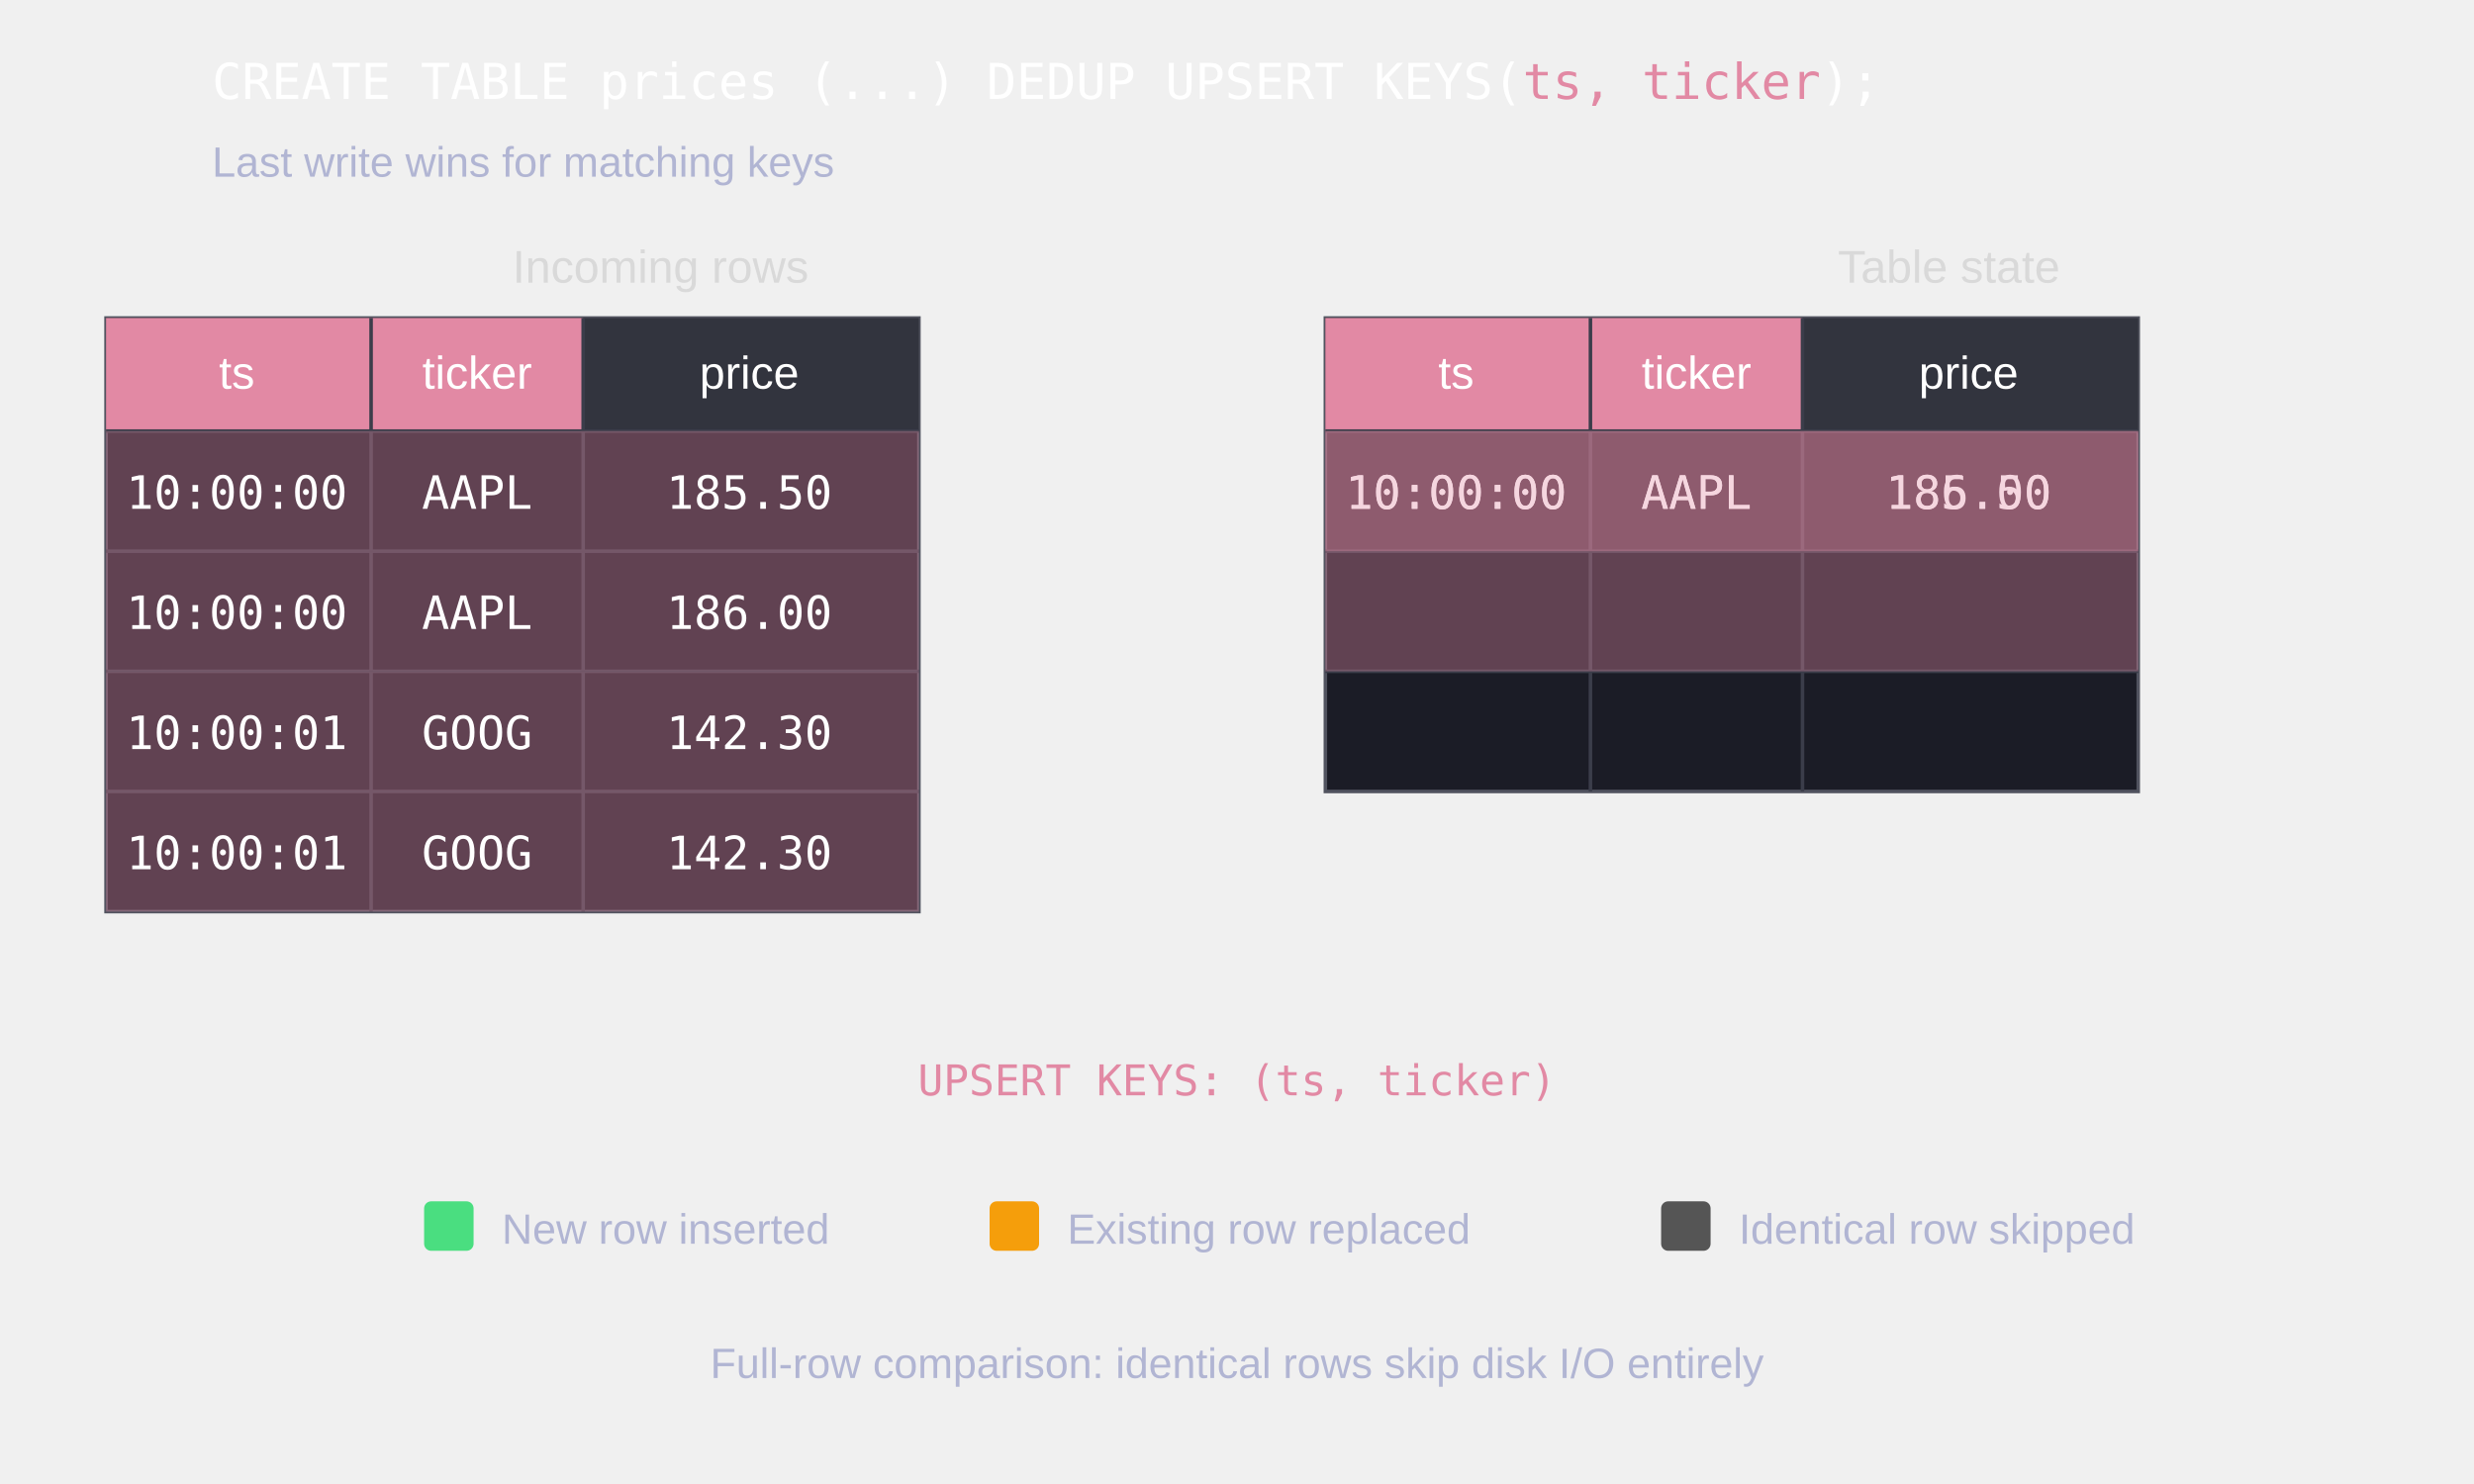
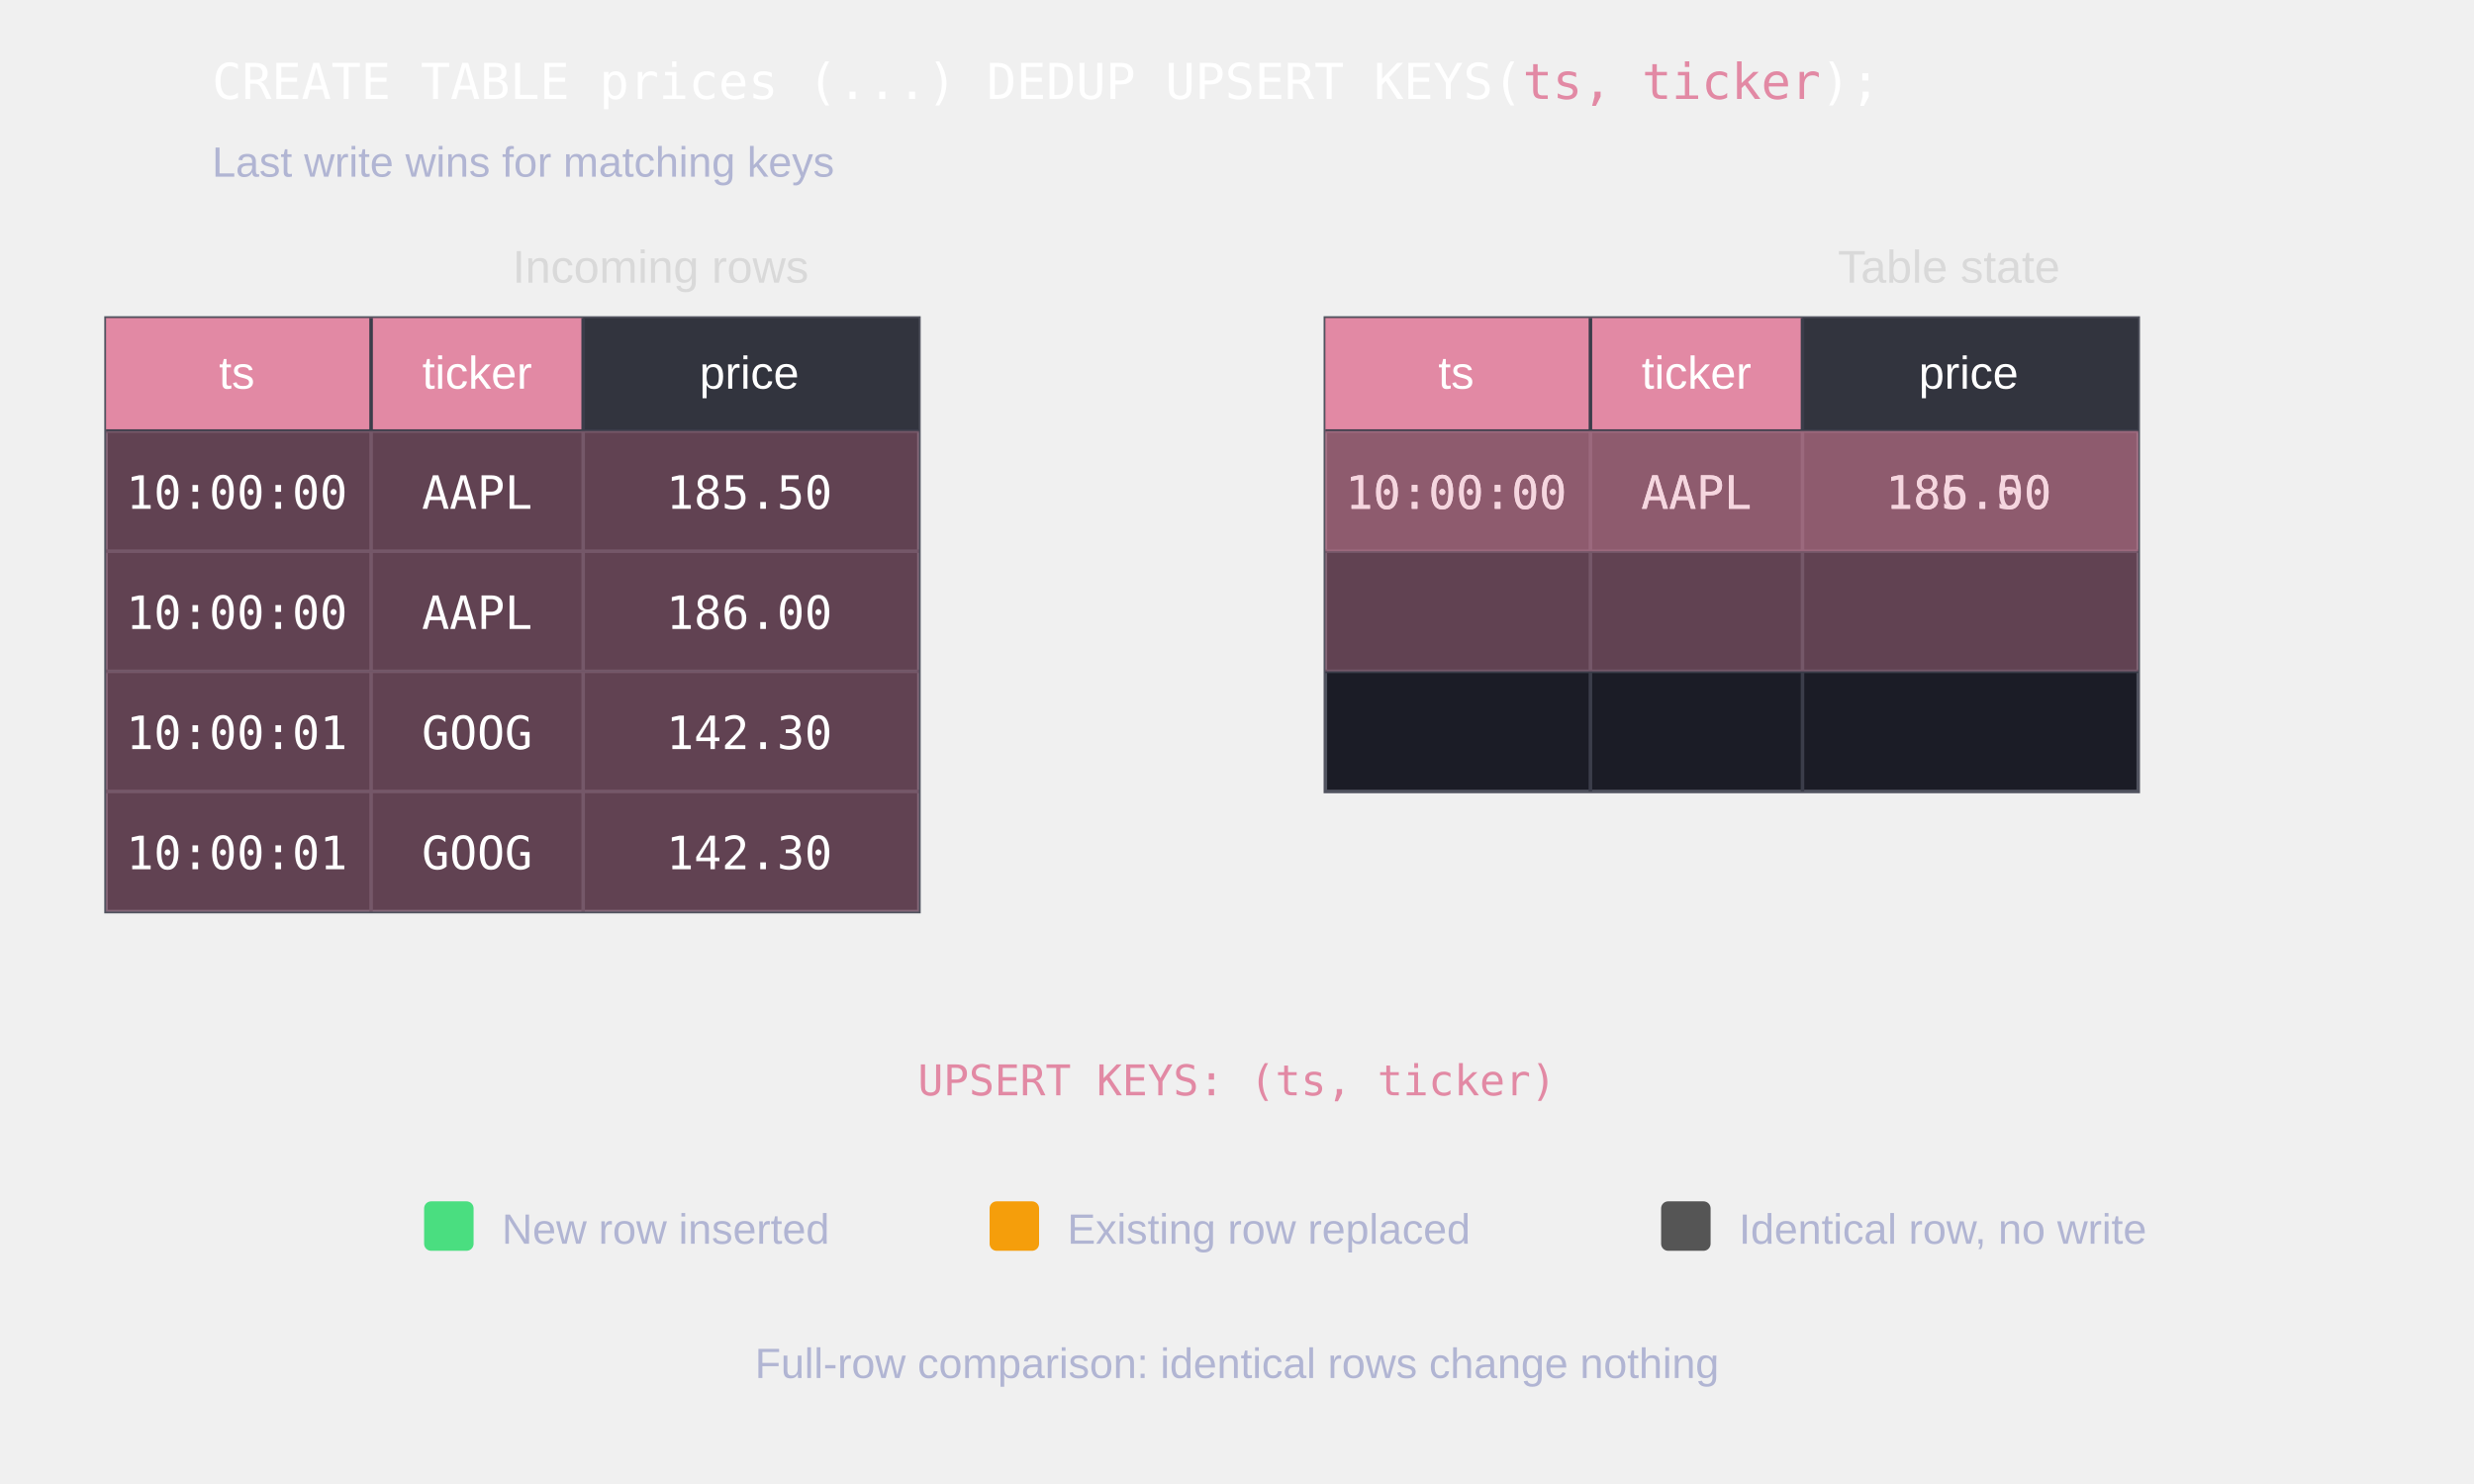
<svg xmlns="http://www.w3.org/2000/svg" viewBox="0 0 700 420" width="700" height="420">
  <defs>
    <style>
      .title { font: 14px "IBM Plex Mono", Menlo, monospace; fill: #ffffff; }
      .label { font: 13px "IBM Plex Sans", "Helvetica Neue", Arial, sans-serif; fill: #d9d9d9; }
      .cell { font: 13px "IBM Plex Mono", Menlo, monospace; fill: #ffffff; }
      .table-outline { fill: #1b1c26; stroke: #51535f; stroke-width: 1; }
      .header { fill: #32343e; }
      .header-key { fill: #e289a4; }
      .header-text { font: 13px "IBM Plex Sans", "Helvetica Neue", Arial, sans-serif; fill: #ffffff; }
      .grid { stroke: #3b3d4a; stroke-width: 1; }
      .window { fill: #e289a4; opacity: 0.35; }
      .current { fill: none; stroke: #0cc0df; stroke-width: 2; }
      .pointer { fill: #0cc0df; }
      .link-line { stroke: #0cc0df; stroke-width: 2; fill: none; }
      .note { font: 12px "IBM Plex Sans", "Helvetica Neue", Arial, sans-serif; fill: #b1b5d3; }
      .action-insert { font: 600 12px "IBM Plex Sans", "Helvetica Neue", Arial, sans-serif; fill: #4ade80; }
      .action-replace { font: 600 12px "IBM Plex Sans", "Helvetica Neue", Arial, sans-serif; fill: #f59e0b; }
-       .action-skip { font: 600 12px "IBM Plex Sans", "Helvetica Neue", Arial, sans-serif; fill: #888888; }
+       .action-noop { font: 600 12px "IBM Plex Sans", "Helvetica Neue", Arial, sans-serif; fill: #888888; }
      .arrow { stroke: #0cc0df; stroke-width: 2; fill: none; }
-       .arrow-skip { stroke: #555555; stroke-width: 2; fill: none; stroke-dasharray: 4 2; }
-       .skip-x { stroke: #ef4444; stroke-width: 3; stroke-linecap: round; }
+       .arrow-noop { stroke: #555555; stroke-width: 2; fill: none; stroke-dasharray: 4 2; }
+       .noop-x { stroke: #ef4444; stroke-width: 3; stroke-linecap: round; }
      .keys-label { font: 12px "IBM Plex Mono", Menlo, monospace; fill: #e289a4; }
      .legend-box { fill: #32343e; stroke: #51535f; stroke-width: 1; }
    </style>
    <marker id="arrowhead" markerWidth="8" markerHeight="6" refX="7" refY="3" orient="auto">
      <polygon points="0 0, 8 3, 0 6" fill="#0cc0df" />
    </marker>
    <marker id="arrowhead-dim" markerWidth="8" markerHeight="6" refX="7" refY="3" orient="auto">
      <polygon points="0 0, 8 3, 0 6" fill="#555555" />
    </marker>
  </defs>
  <text class="title" x="60" y="28">
    CREATE TABLE prices (...) DEDUP UPSERT KEYS(<tspan fill="#e289a4">ts, ticker</tspan>);
  </text>
  <text class="note" x="60" y="50">Last write wins for matching keys</text>
  <text class="label" x="145" y="80">Incoming rows</text>
  <rect class="table-outline" x="30" y="90" width="230" height="168" />
  <rect class="header" x="30" y="90" width="230" height="32" />
  <rect class="header-key" x="30" y="90" width="75" height="32" />
  <rect class="header-key" x="105" y="90" width="60" height="32" />
  <line class="grid" x1="105" y1="90" x2="105" y2="258" />
  <line class="grid" x1="165" y1="90" x2="165" y2="258" />
  <line class="grid" x1="30" y1="122" x2="260" y2="122" />
  <line class="grid" x1="30" y1="156" x2="260" y2="156" />
  <line class="grid" x1="30" y1="190" x2="260" y2="190" />
  <line class="grid" x1="30" y1="224" x2="260" y2="224" />
  <text class="header-text" x="67" y="110" text-anchor="middle">ts</text>
  <text class="header-text" x="135" y="110" text-anchor="middle">ticker</text>
  <text class="header-text" x="212" y="110" text-anchor="middle">price</text>
  <g>
    <rect class="window" x="30" y="122" width="230" height="34" opacity="0">
      <animate attributeName="opacity" dur="10s" repeatCount="indefinite" calcMode="discrete" values="0.35;0;0;0;0;0;0;0;0;0" />
    </rect>
    <text class="cell" x="67" y="144" text-anchor="middle">10:00:00</text>
    <text class="cell" x="135" y="144" text-anchor="middle">AAPL</text>
    <text class="cell" x="212" y="144" text-anchor="middle">185.50</text>
  </g>
  <g>
    <rect class="window" x="30" y="156" width="230" height="34" opacity="0">
      <animate attributeName="opacity" dur="10s" repeatCount="indefinite" calcMode="discrete" values="0;0;0.35;0;0;0;0;0;0;0" />
    </rect>
    <text class="cell" x="67" y="178" text-anchor="middle">10:00:00</text>
    <text class="cell" x="135" y="178" text-anchor="middle">AAPL</text>
    <text class="cell" x="212" y="178" text-anchor="middle">186.00</text>
  </g>
  <g>
    <rect class="window" x="30" y="190" width="230" height="34" opacity="0">
      <animate attributeName="opacity" dur="10s" repeatCount="indefinite" calcMode="discrete" values="0;0;0;0;0.35;0;0;0;0;0" />
    </rect>
    <text class="cell" x="67" y="212" text-anchor="middle">10:00:01</text>
    <text class="cell" x="135" y="212" text-anchor="middle">GOOG</text>
    <text class="cell" x="212" y="212" text-anchor="middle">142.30</text>
  </g>
  <g>
    <rect class="window" x="30" y="224" width="230" height="34" opacity="0">
      <animate attributeName="opacity" dur="10s" repeatCount="indefinite" calcMode="discrete" values="0;0;0;0;0;0;0.35;0;0;0" />
    </rect>
    <text class="cell" x="67" y="246" text-anchor="middle">10:00:01</text>
    <text class="cell" x="135" y="246" text-anchor="middle">GOOG</text>
    <text class="cell" x="212" y="246" text-anchor="middle">142.30</text>
  </g>
  <g opacity="0">
    <animate attributeName="opacity" dur="10s" repeatCount="indefinite" calcMode="discrete" values="1;0;0;0;0;0;0;0;0;0" />
    <line class="arrow" x1="270" y1="139" x2="360" y2="139" marker-end="url(#arrowhead)" />
    <text class="action-insert" x="315" y="130">INSERT</text>
  </g>
  <g opacity="0">
    <animate attributeName="opacity" dur="10s" repeatCount="indefinite" calcMode="discrete" values="0;0;1;0;0;0;0;0;0;0" />
    <line class="arrow" x1="270" y1="173" x2="360" y2="139" marker-end="url(#arrowhead)" />
    <text class="action-replace" x="315" y="165">REPLACE</text>
  </g>
  <g opacity="0">
    <animate attributeName="opacity" dur="10s" repeatCount="indefinite" calcMode="discrete" values="0;0;0;0;1;0;0;0;0;0" />
    <line class="arrow" x1="270" y1="207" x2="360" y2="173" marker-end="url(#arrowhead)" />
    <text class="action-insert" x="315" y="199">INSERT</text>
  </g>
  <g opacity="0">
    <animate attributeName="opacity" dur="10s" repeatCount="indefinite" calcMode="discrete" values="0;0;0;0;0;0;1;0;0;0" />
-     <line class="arrow-skip" x1="270" y1="241" x2="330" y2="200" marker-end="url(#arrowhead-dim)" />
-     <line class="skip-x" x1="320" y1="195" x2="340" y2="215" />
-     <line class="skip-x" x1="340" y1="195" x2="320" y2="215" />
-     <text class="action-skip" x="315" y="258">SKIP</text>
+     <line class="arrow-noop" x1="270" y1="241" x2="330" y2="200" marker-end="url(#arrowhead-dim)" />
+     <line class="noop-x" x1="320" y1="195" x2="340" y2="215" />
+     <line class="noop-x" x1="340" y1="195" x2="320" y2="215" />
+     <text class="action-noop" x="315" y="258">NO-OP</text>
    <text class="note" x="315" y="273" text-anchor="middle" font-size="10">(identical)</text>
  </g>
  <text class="label" x="520" y="80">Table state</text>
  <rect class="table-outline" x="375" y="90" width="230" height="134" />
  <rect class="header" x="375" y="90" width="230" height="32" />
  <rect class="header-key" x="375" y="90" width="75" height="32" />
  <rect class="header-key" x="450" y="90" width="60" height="32" />
  <line class="grid" x1="450" y1="90" x2="450" y2="224" />
  <line class="grid" x1="510" y1="90" x2="510" y2="224" />
  <line class="grid" x1="375" y1="122" x2="605" y2="122" />
  <line class="grid" x1="375" y1="156" x2="605" y2="156" />
  <line class="grid" x1="375" y1="190" x2="605" y2="190" />
  <text class="header-text" x="412" y="110" text-anchor="middle">ts</text>
  <text class="header-text" x="480" y="110" text-anchor="middle">ticker</text>
  <text class="header-text" x="557" y="110" text-anchor="middle">price</text>
  <g>
    <g>
      <animate attributeName="opacity" dur="10s" repeatCount="indefinite" calcMode="discrete" values="0;1;1;0;0;0;0;0;0;0" />
      <rect class="window" x="375" y="122" width="230" height="34" />
      <text class="cell" x="412" y="144" text-anchor="middle">10:00:00</text>
      <text class="cell" x="480" y="144" text-anchor="middle">AAPL</text>
      <text class="cell" x="557" y="144" text-anchor="middle">185.50</text>
    </g>
    <g>
      <animate attributeName="opacity" dur="10s" repeatCount="indefinite" calcMode="discrete" values="0;0;0;1;1;1;1;1;1;1" />
      <text class="cell" x="412" y="144" text-anchor="middle">10:00:00</text>
      <text class="cell" x="480" y="144" text-anchor="middle">AAPL</text>
      <text class="cell" x="557" y="144" text-anchor="middle">186.00</text>
    </g>
  </g>
  <g opacity="0">
    <animate attributeName="opacity" dur="10s" repeatCount="indefinite" calcMode="discrete" values="0;0;0;0;0;1;1;1;1;1" />
    <text class="cell" x="412" y="178" text-anchor="middle">10:00:01</text>
    <text class="cell" x="480" y="178" text-anchor="middle">GOOG</text>
    <text class="cell" x="557" y="178" text-anchor="middle">142.30</text>
  </g>
  <rect class="window" x="375" y="122" width="230" height="34" opacity="0">
    <animate attributeName="opacity" dur="10s" repeatCount="indefinite" calcMode="discrete" values="0;0.35;0;0.35;0;0;0;0;0;0" />
  </rect>
  <rect class="window" x="375" y="156" width="230" height="34" opacity="0">
    <animate attributeName="opacity" dur="10s" repeatCount="indefinite" calcMode="discrete" values="0;0;0;0;0;0.35;0;0;0;0" />
  </rect>
  <text class="keys-label" x="350" y="310" text-anchor="middle">UPSERT KEYS: (ts, ticker)</text>
  <g transform="translate(120, 340)">
    <rect width="14" height="14" fill="#4ade80" rx="2" />
    <text class="note" x="22" y="12">New row inserted</text>
  </g>
  <g transform="translate(280, 340)">
    <rect width="14" height="14" fill="#f59e0b" rx="2" />
    <text class="note" x="22" y="12">Existing row replaced</text>
  </g>
  <g transform="translate(470, 340)">
    <rect width="14" height="14" fill="#555555" rx="2" />
-     <text class="note" x="22" y="12">Identical row skipped</text>
+     <text class="note" x="22" y="12">Identical row, no write</text>
  </g>
-   <text class="note" x="350" y="390" text-anchor="middle">Full-row comparison: identical rows skip disk I/O entirely</text>
+   <text class="note" x="350" y="390" text-anchor="middle">Full-row comparison: identical rows change nothing</text>
</svg>
